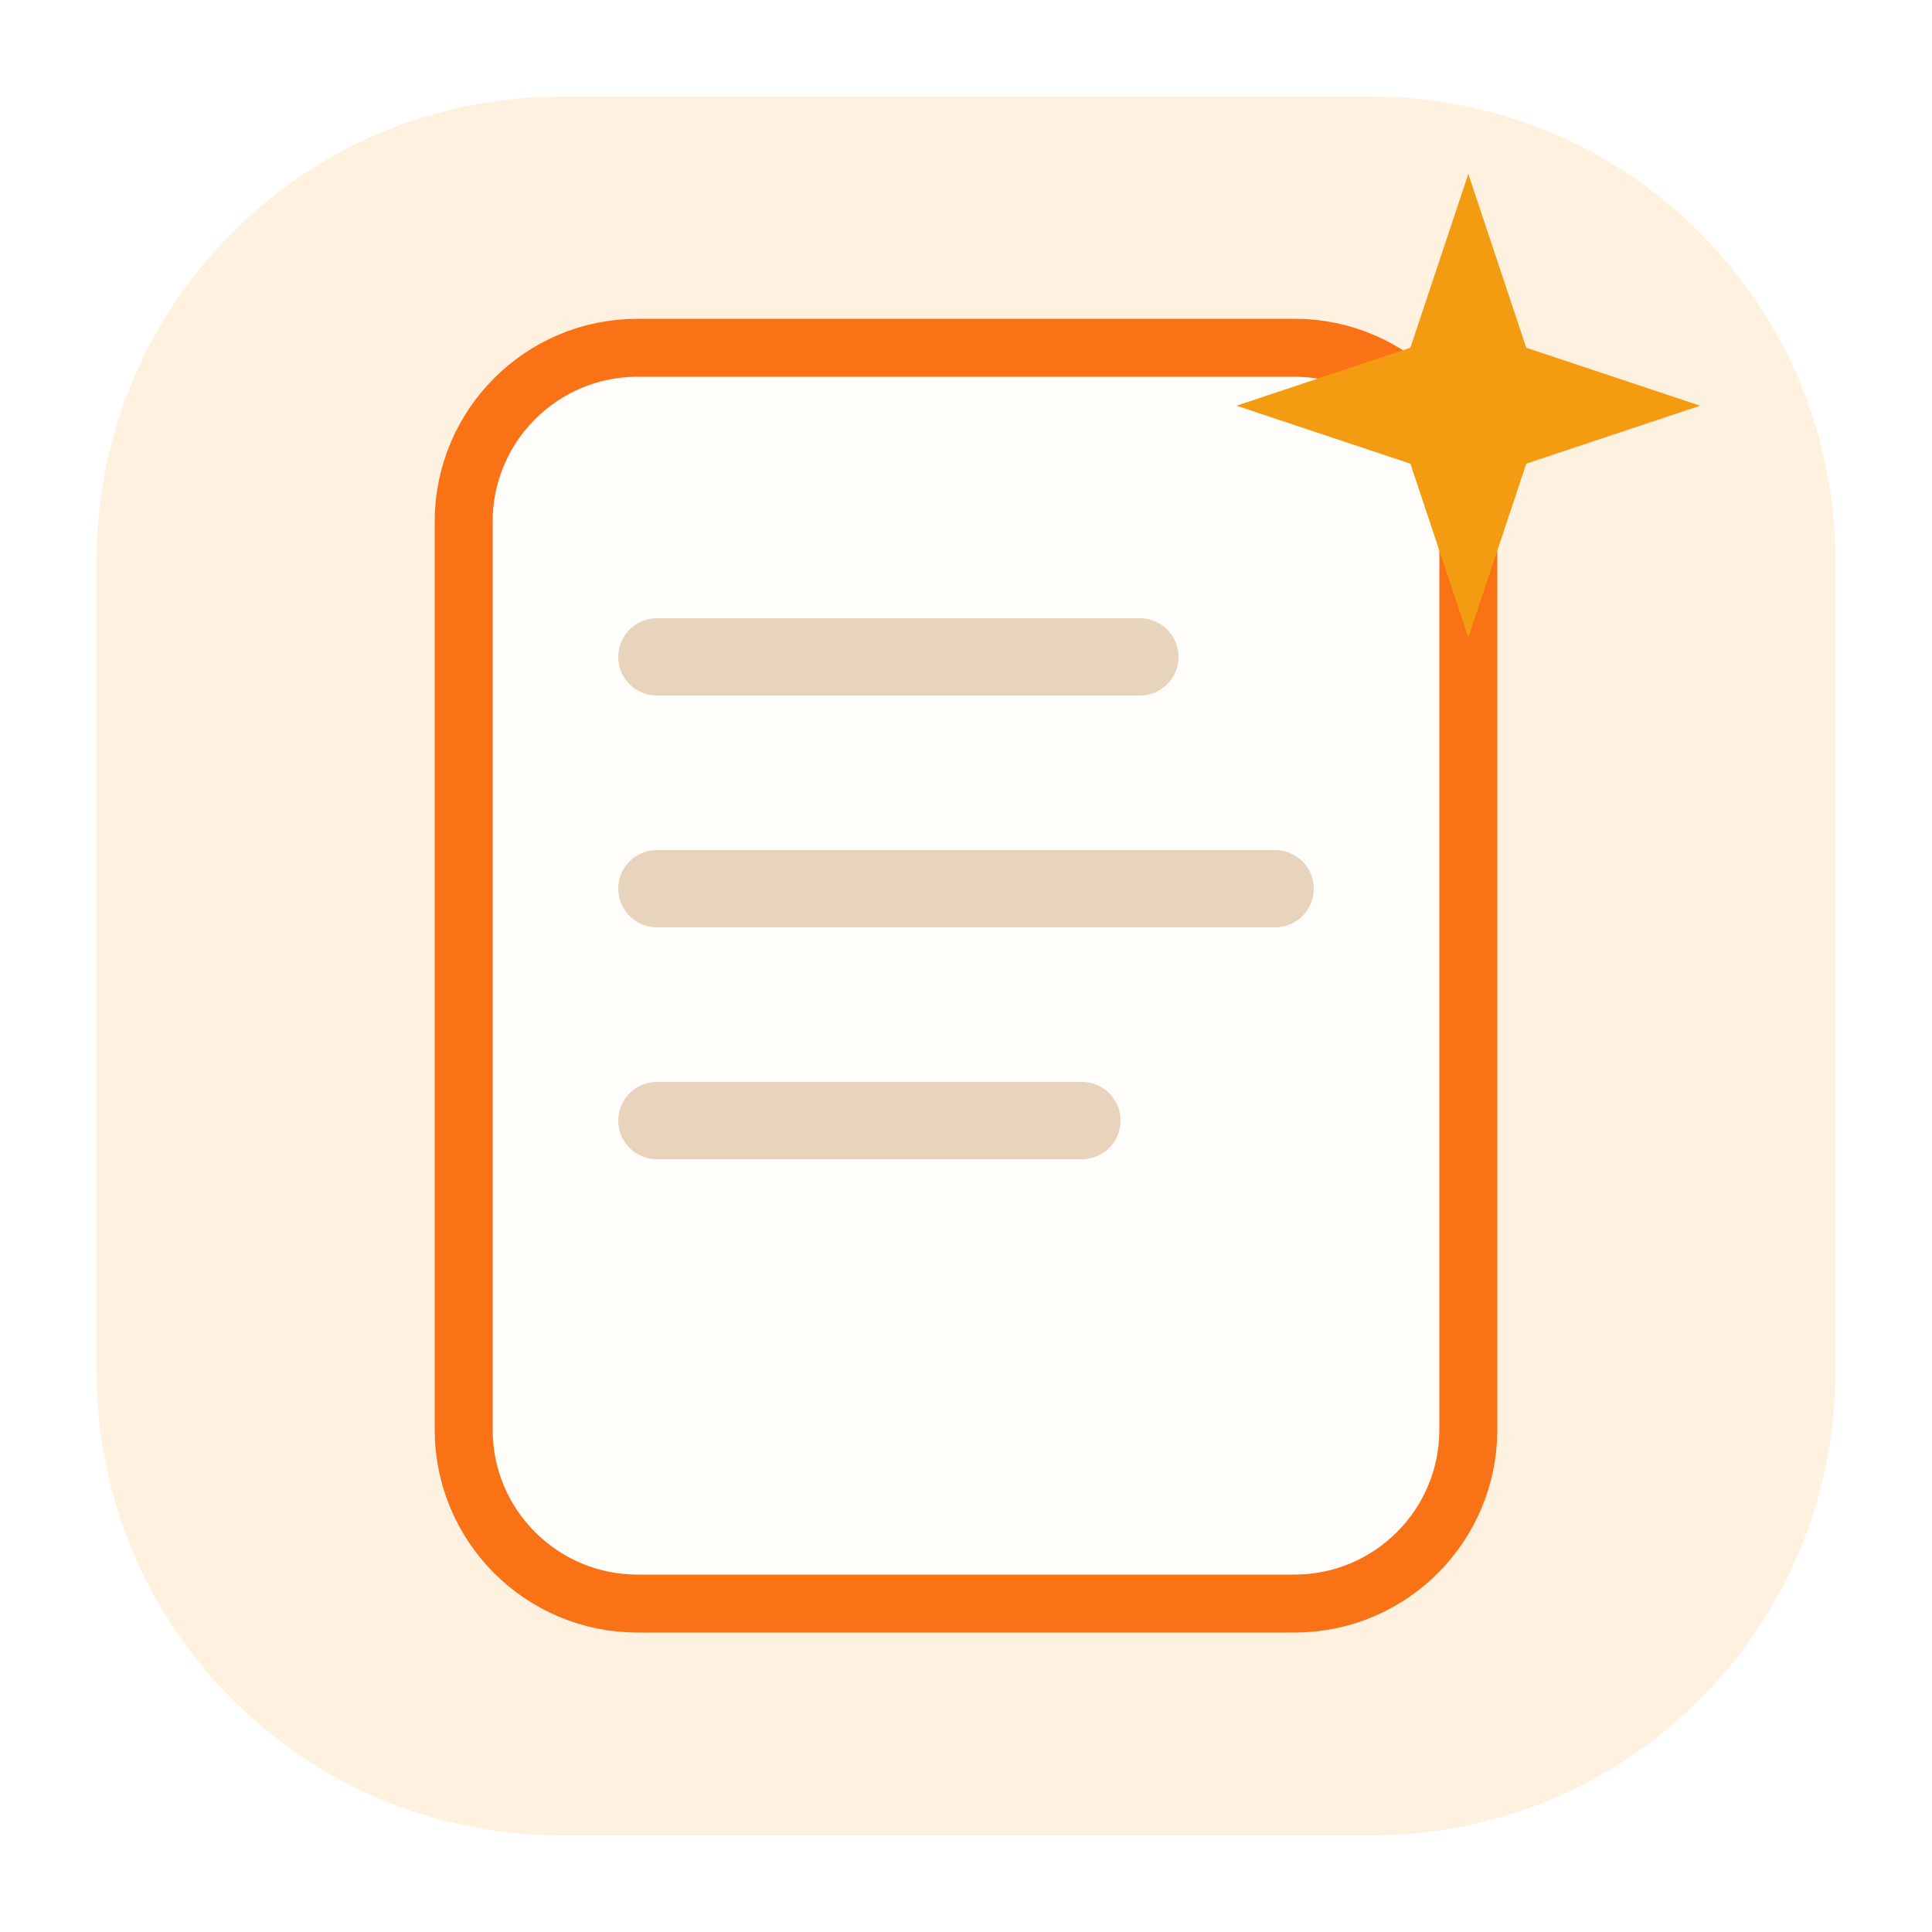
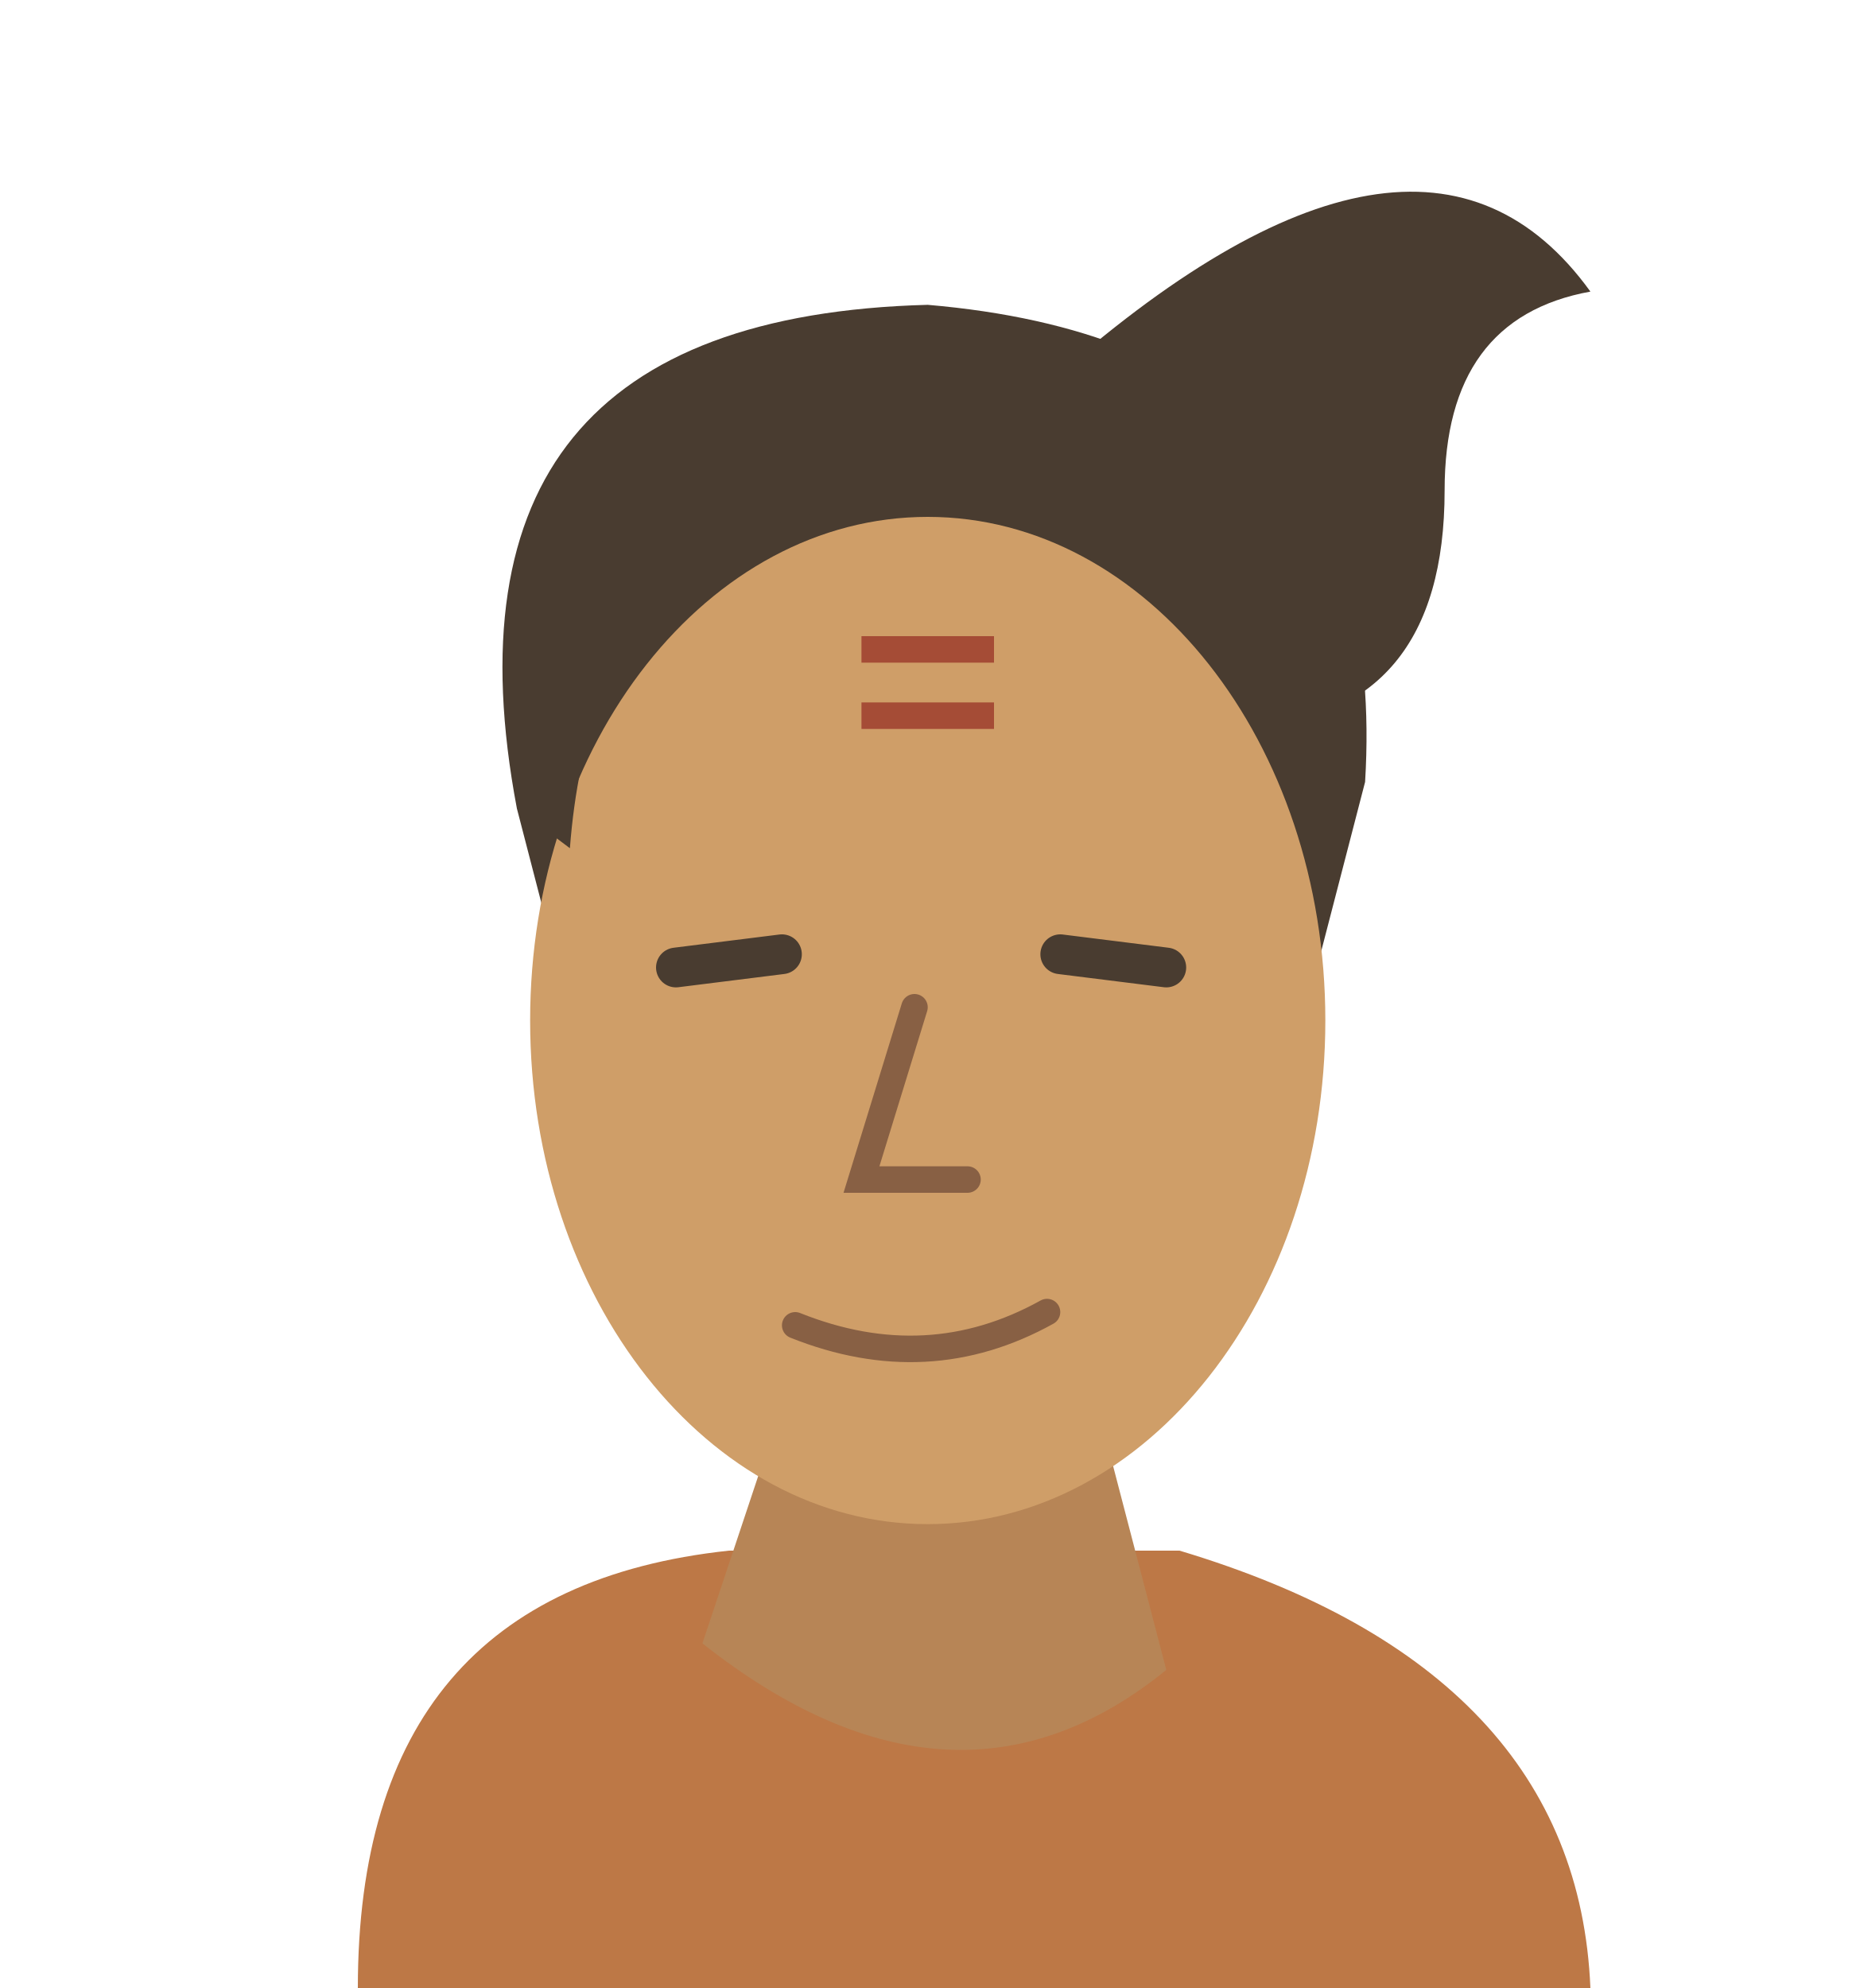
- <svg xmlns="http://www.w3.org/2000/svg" viewBox="0 0 100 100" role="img" aria-label="विचार का कार्ड बनता है">
-   <style>.line{stroke-dasharray:45;stroke-dashoffset:45;animation:write 2.4s ease both}.b{animation-delay:.2s}.c{animation-delay:.4s}.spark{transform-box:fill-box;transform-origin:center;animation:shine 2.4s ease both}@keyframes write{40%,100%{stroke-dashoffset:0}}@keyframes shine{0%,40%{transform:scale(0)}65%,100%{transform:scale(1)}}@media(prefers-reduced-motion:reduce){.line{animation:none;stroke-dashoffset:0}.spark{animation:none}}</style>
-   <rect x="5" y="5" width="90" height="90" rx="24" fill="#fff1df" />
-   <rect x="24" y="18" width="52" height="65" rx="9" fill="#fffdfa" stroke="#f97316" stroke-width="3" />
-   <path d="M34 34h25M34 46h32M34 58h22" fill="none" stroke="#e8d4bd" stroke-width="4" stroke-linecap="round" />
-   <path class="line" d="M34 34h25" stroke="#ea580c" stroke-width="4" stroke-linecap="round" />
-   <path class="line b" d="M34 46h32" stroke="#ea580c" stroke-width="4" stroke-linecap="round" />
-   <path class="line c" d="M34 58h22" stroke="#ea580c" stroke-width="4" stroke-linecap="round" />
-   <path class="spark" d="m76 9 3 9 9 3-9 3-3 9-3-9-9-3 9-3z" fill="#f39c12" />
+ <svg xmlns="http://www.w3.org/2000/svg" viewBox="0 0 140 150" aria-hidden="true" fill="none">
+   <path d="M27 150 Q27 120 55 117 H89 Q119 126 120 150" fill="#bd7846" />
+   <path d="M60 103 H82 L88 126 Q72 139 53 124Z" fill="#b78556" />
+   <path d="M39 61 Q32 24 70 23 Q105 26 103 59 L96 86 L46 88Z" fill="#493c30" />
+   <path d="M79 29 Q107 4 120 22 Q109 24 109 37 Q109 54 94 55" fill="#493c30" />
+   <ellipse cx="70" cy="77" rx="30" ry="38" fill="#cf9e68" />
+   <path d="M43 64 Q45 38 69 38 Q90 38 98 61 L97 50 Q90 26 65 32 Q40 34 39 61Z" fill="#493c30" />
+   <path d="M51 73 L59 72 M80 72 L88 73" stroke="#493c30" stroke-width="3" stroke-linecap="round" />
+   <path d="M69 76 L65 89 L73 89 M60 100 Q70 104 79 99" stroke="#886044" stroke-width="2" stroke-linecap="round" />
+   <path d="M65 49 L75 49 M65 54 L75 54" stroke="#a54c36" stroke-width="2" />
</svg>
